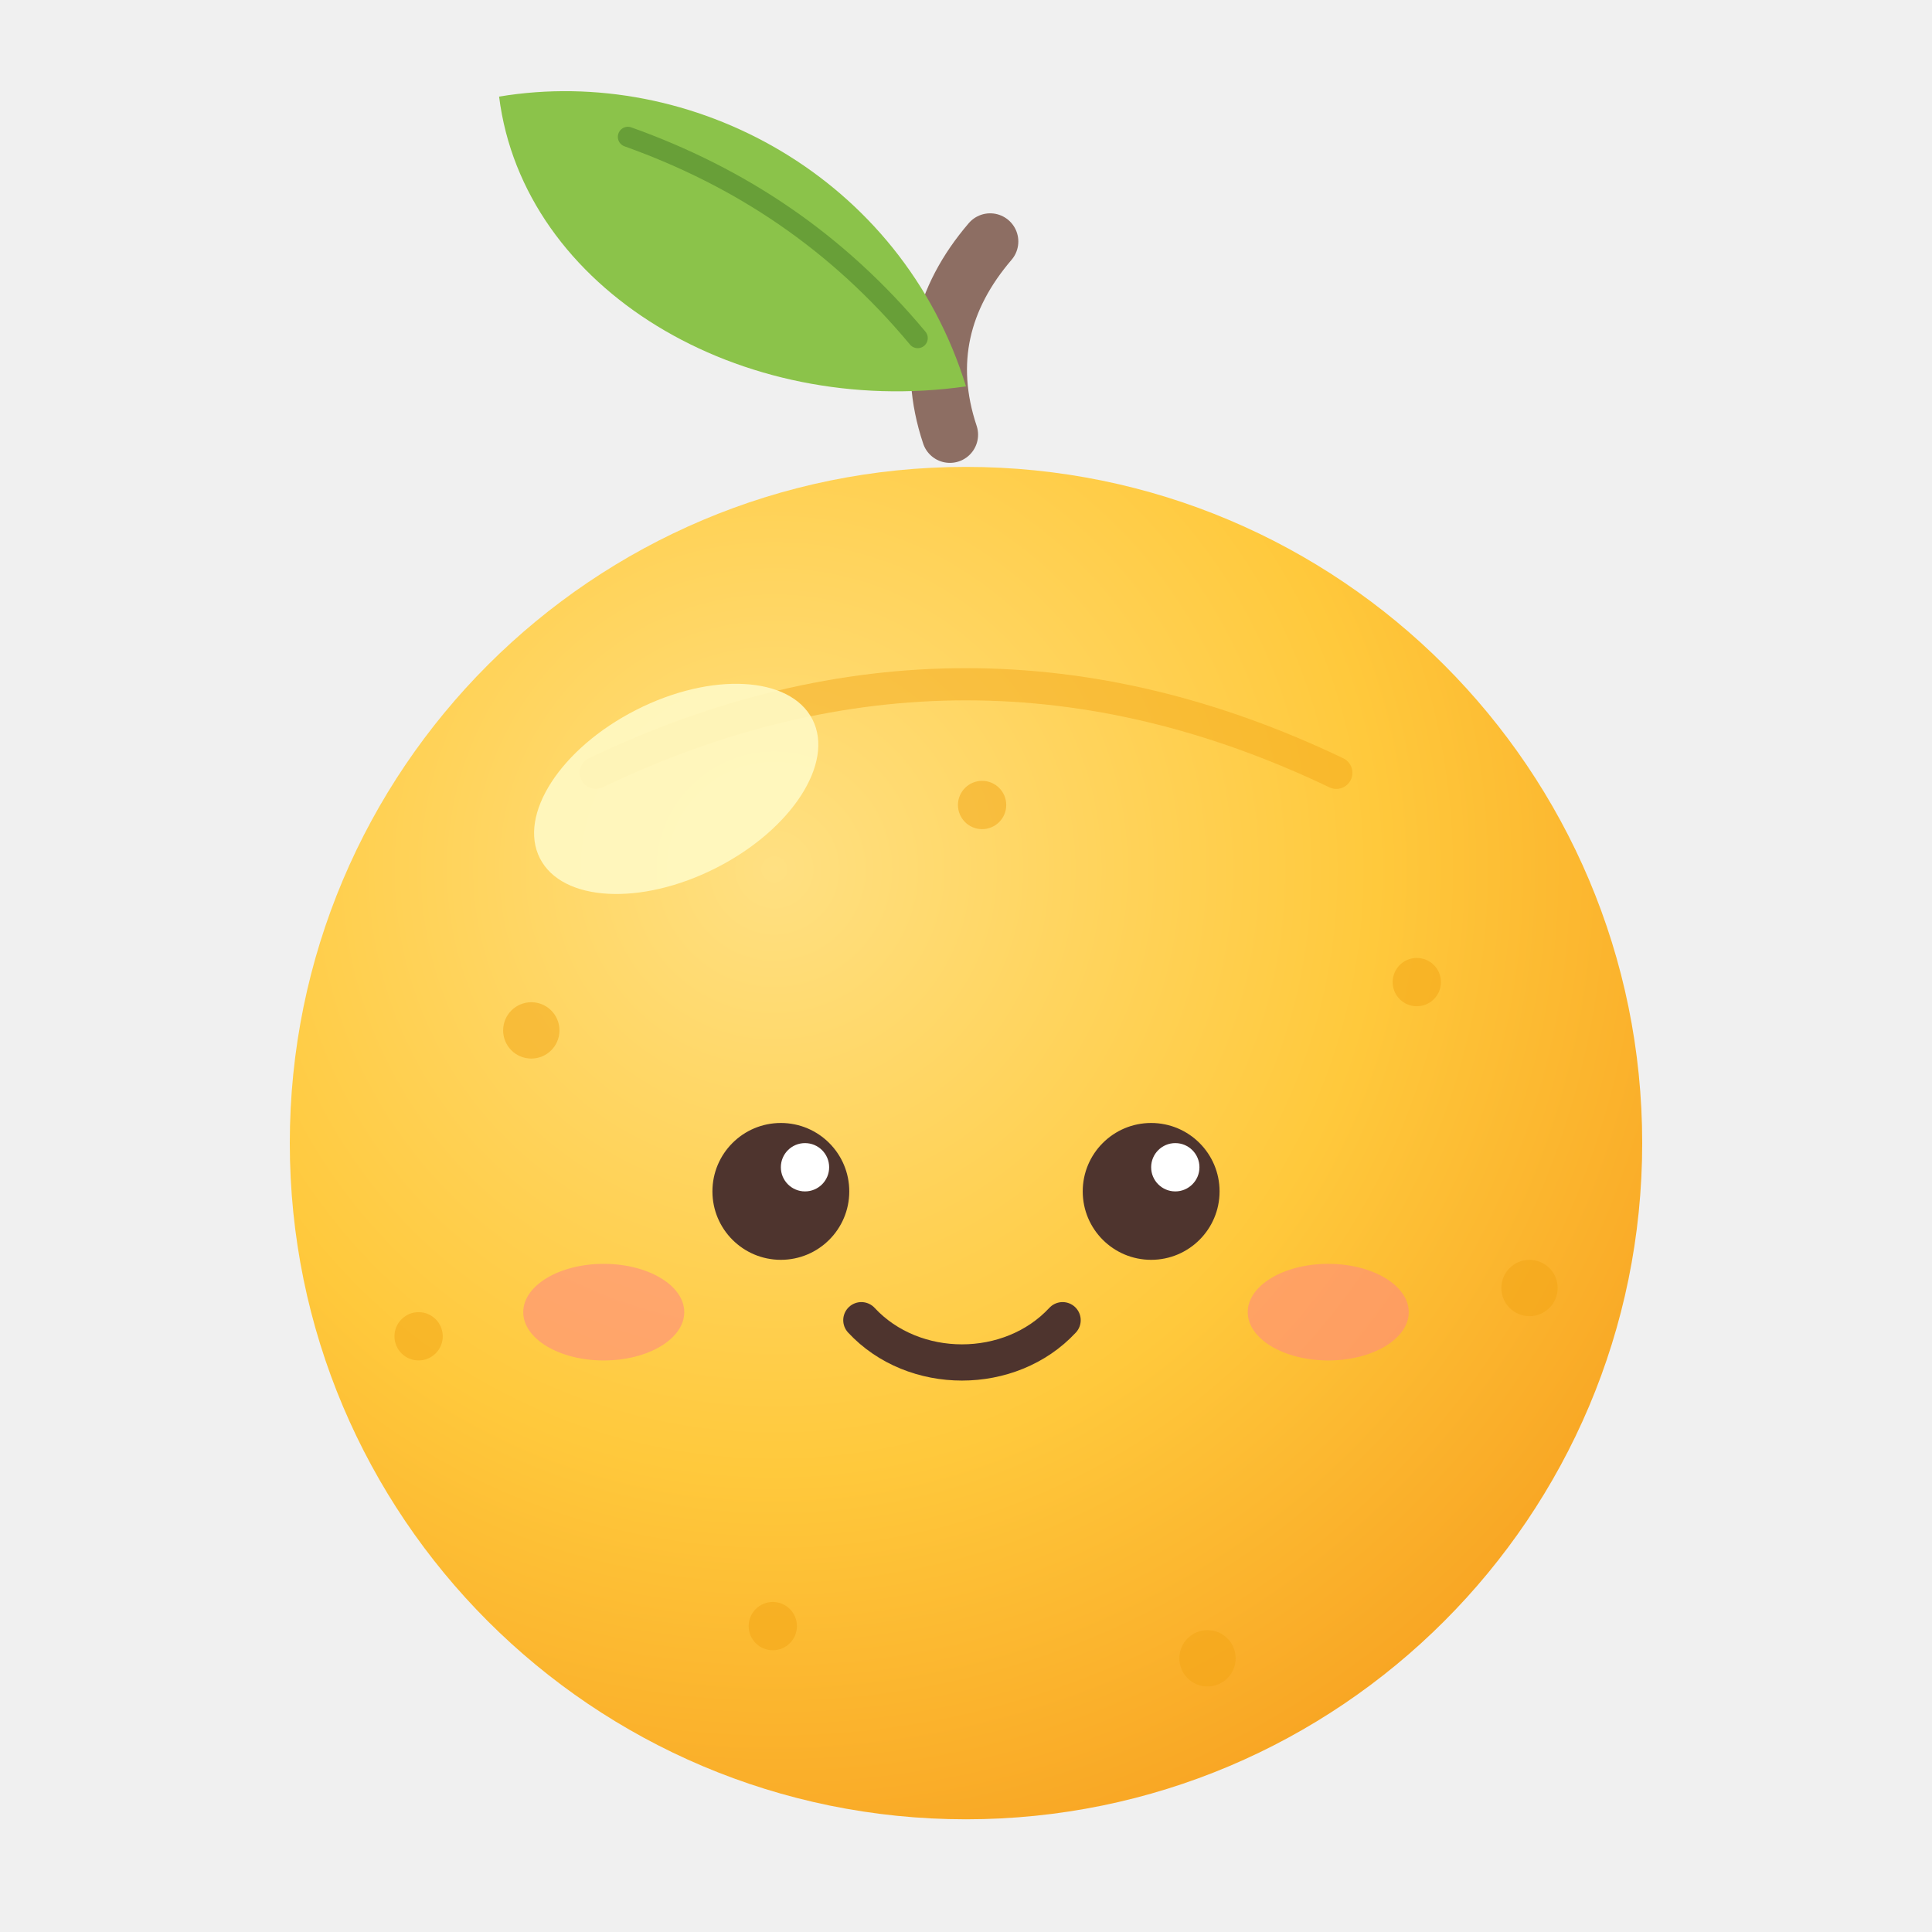
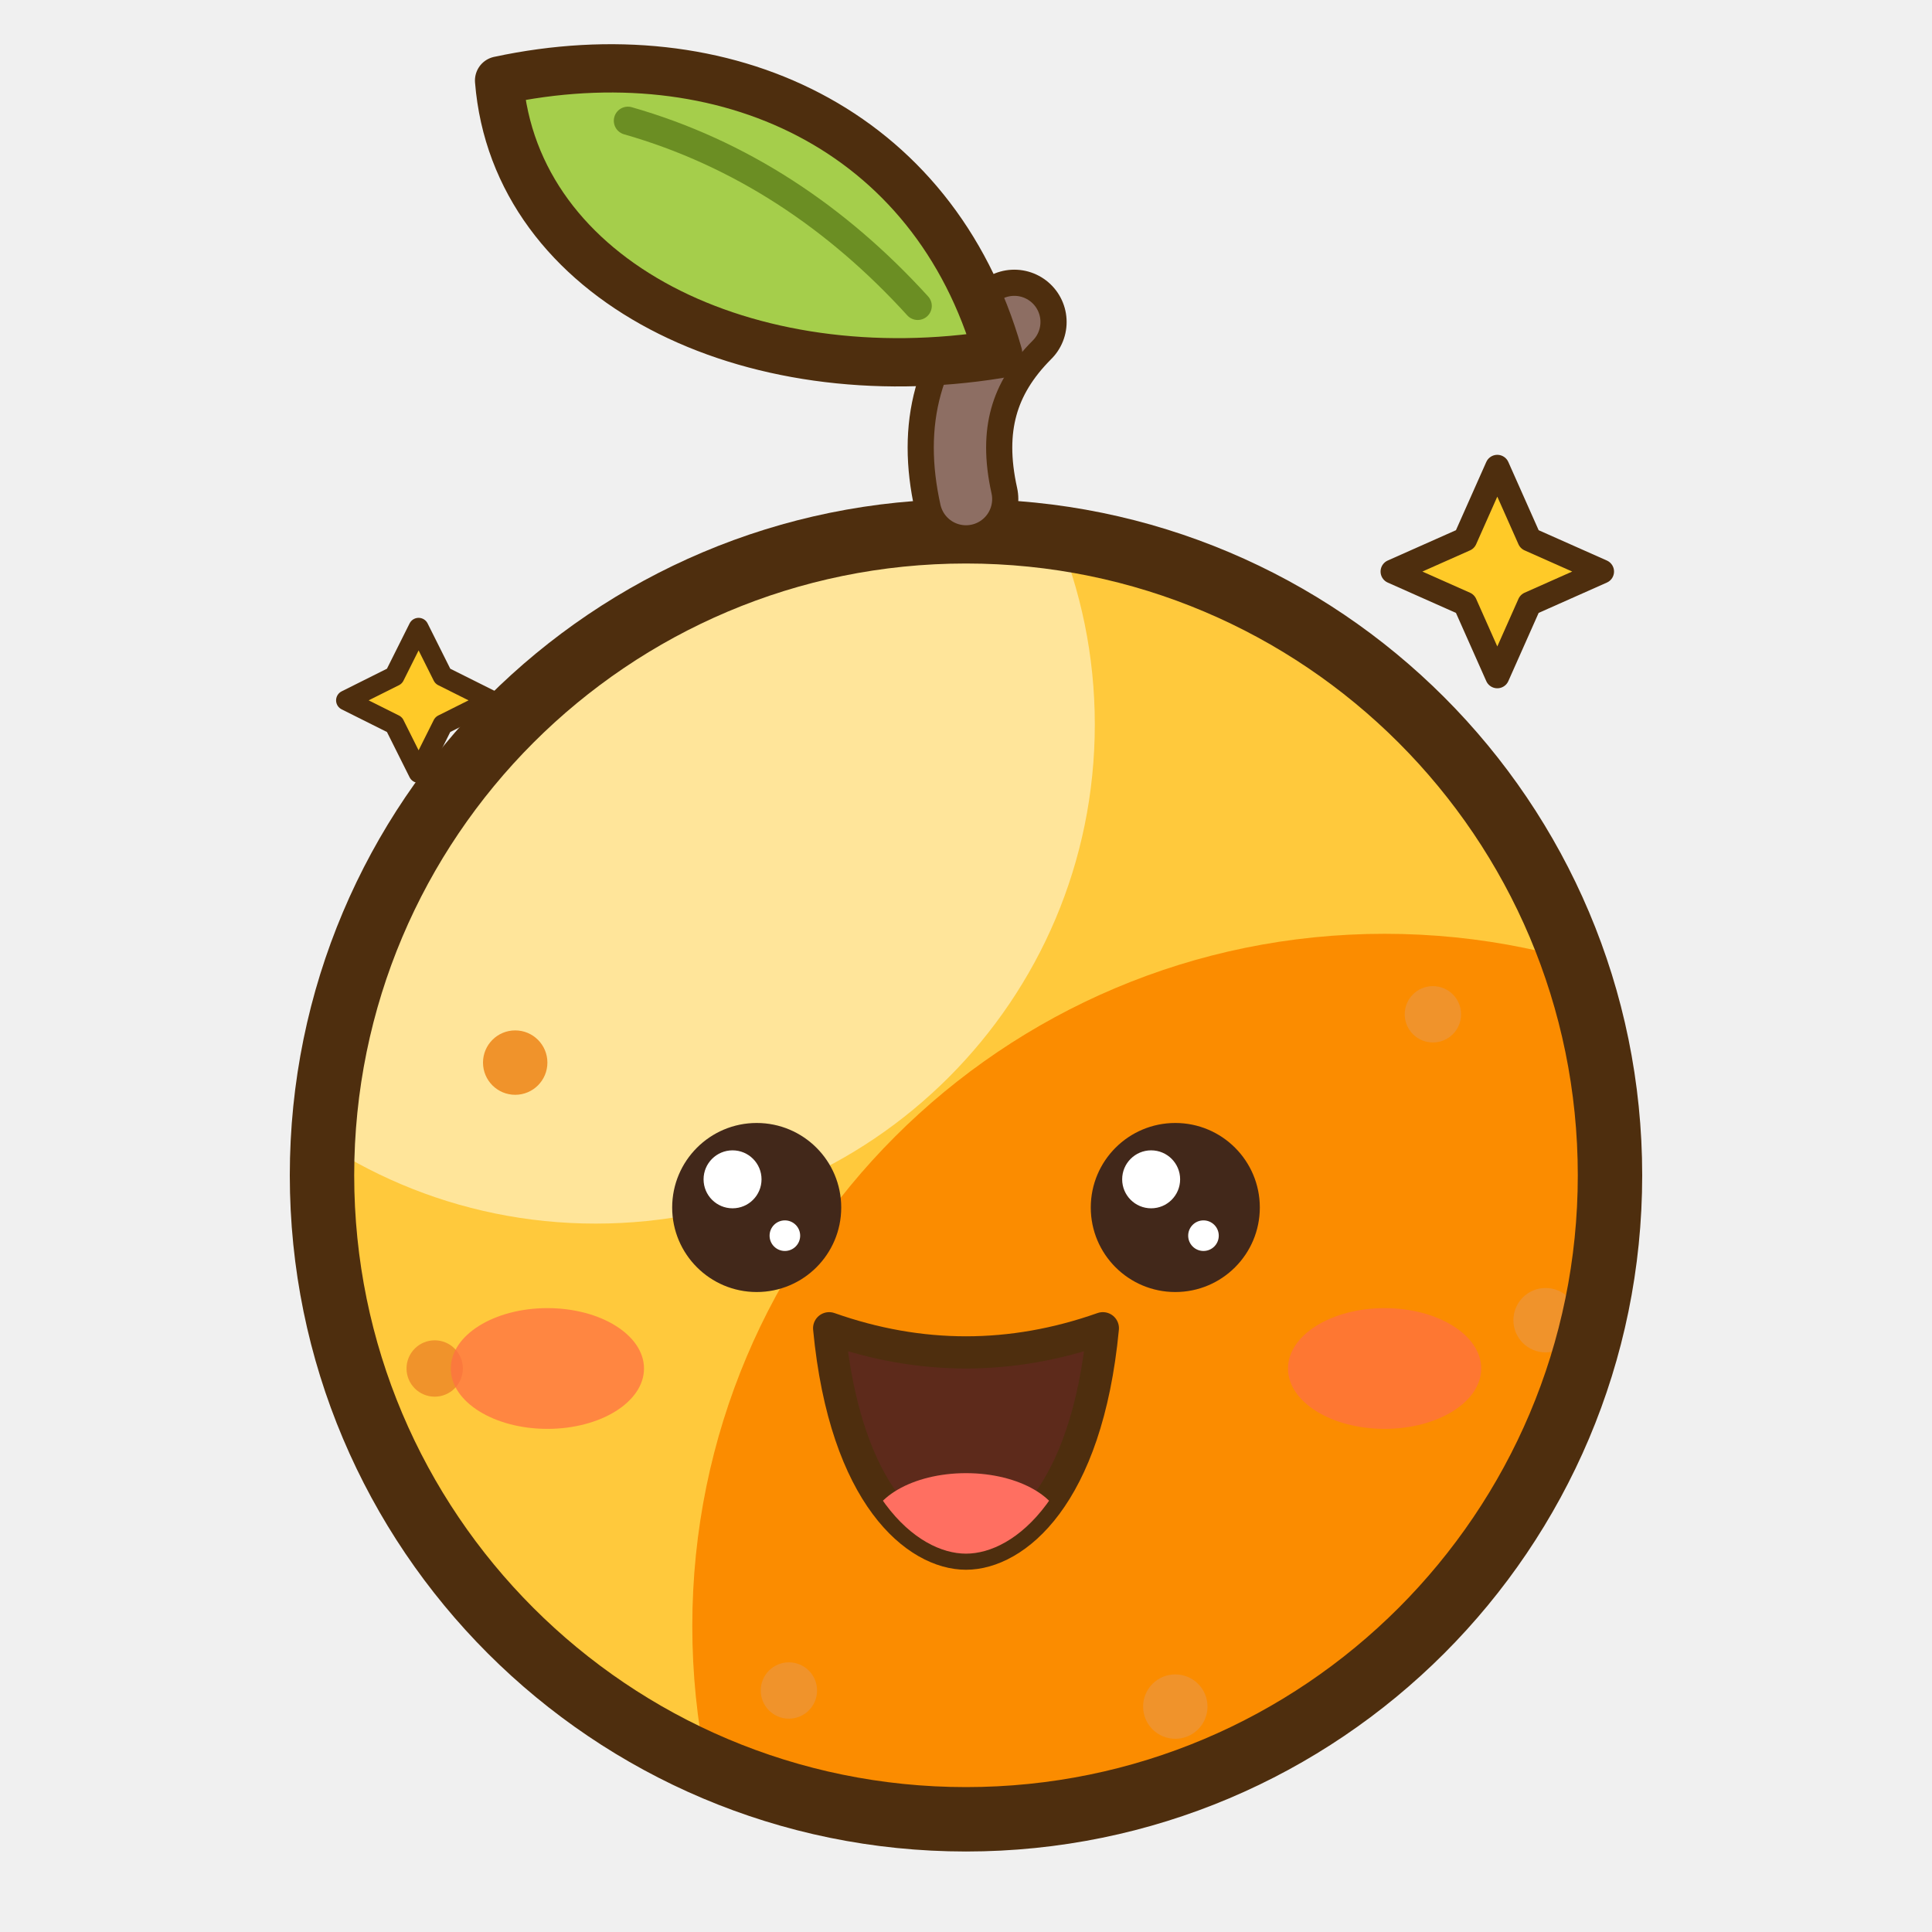
<svg xmlns="http://www.w3.org/2000/svg" viewBox="0 0 240 240" width="240" height="240" role="img" aria-label="youzi logo">
  <defs>
-     <radialGradient id="rind" cx="36%" cy="30%" r="80%">
-       <stop offset="0%" stop-color="#FFE082" />
-       <stop offset="55%" stop-color="#FFC93C" />
-       <stop offset="100%" stop-color="#F79F1F" />
-     </radialGradient>
+     <clipPath id="body">
+       <circle cx="120" cy="146" r="80" />
+     </clipPath>
+     <clipPath id="mouth">
+       <path d="M103,165 Q120,171 137,165 C135,186 126,193 120,193 C114,193 105,186 103,165 Z" />
+     </clipPath>
  </defs>
-   <circle cx="120" cy="142" r="84" fill="url(#rind)" />
-   <path d="M118 54c-3-9-1-17 5-24" fill="none" stroke="#8D6E63" stroke-width="7" stroke-linecap="round" />
-   <path d="M120 48C112 22 86 8 62 12c3 24 30 40 58 36z" fill="#8BC34A" />
-   <path d="M114 42C104 30 92 22 78 17" fill="none" stroke="#689F38" stroke-width="2.5" stroke-linecap="round" />
-   <path d="M74 96q46-22 92 0" fill="none" stroke="#F2A413" stroke-width="4" stroke-linecap="round" opacity=".45" />
-   <ellipse cx="84" cy="98" rx="19" ry="11" transform="rotate(-27 84 98)" fill="#FFF9C4" opacity=".9" />
-   <g fill="#F2A413" opacity=".5">
-     <circle cx="66" cy="128" r="3.5" />
-     <circle cx="176" cy="122" r="3" />
-     <circle cx="190" cy="160" r="3.5" />
-     <circle cx="52" cy="166" r="3" />
-     <circle cx="96" cy="202" r="3" />
-     <circle cx="150" cy="206" r="3.5" />
-     <circle cx="122" cy="100" r="3" />
+   <g clip-path="url(#body)">
+     <circle cx="120" cy="146" r="80" fill="#FFC93C" />
+     <circle cx="172" cy="202" r="86" fill="#FB8C00" />
+     <circle cx="74" cy="90" r="62" fill="#FFE59A" />
+     <g fill="#F0932B">
+       <circle cx="64" cy="132" r="4" />
+       <circle cx="178" cy="126" r="3.5" />
+       <circle cx="192" cy="164" r="4" />
+       <circle cx="54" cy="170" r="3.5" />
+       <circle cx="98" cy="210" r="3.5" />
+       <circle cx="146" cy="212" r="4" />
+     </g>
  </g>
-   <circle cx="97" cy="148" r="8.5" fill="#4E342E" />
-   <circle cx="143" cy="148" r="8.5" fill="#4E342E" />
-   <circle cx="100" cy="145" r="3" fill="#fff" />
-   <circle cx="146" cy="145" r="3" fill="#fff" />
-   <path d="M107 164c6.5 7 18.5 7 25 0" fill="none" stroke="#4E342E" stroke-width="4.5" stroke-linecap="round" />
-   <ellipse cx="75" cy="163" rx="10" ry="6" fill="#FF8A80" opacity=".6" />
-   <ellipse cx="165" cy="163" rx="10" ry="6" fill="#FF8A80" opacity=".6" />
+   <circle cx="120" cy="146" r="80" fill="none" stroke="#4E2E0E" stroke-width="8" />
+   <path d="M120,62 C118,53 120,46 126,40" fill="none" stroke="#4E2E0E" stroke-width="13" stroke-linecap="round" />
+   <path d="M120,62 C118,53 120,46 126,40" fill="none" stroke="#8D6E63" stroke-width="6.5" stroke-linecap="round" />
+   <path d="M124,44 C116,16 90,4 62,10 C64,35 93,49 124,44 Z" fill="#A5CE4B" stroke="#4E2E0E" stroke-width="6" stroke-linejoin="round" />
+   <path d="M114,38 C104,27 92,19 78,15" fill="none" stroke="#6B8E23" stroke-width="3.5" stroke-linecap="round" />
+   <path d="M186,58 L190,67 L199,71 L190,75 L186,84 L182,75 L173,71 L182,67 Z" fill="#FFCA28" stroke="#4E2E0E" stroke-width="3" stroke-linejoin="round" />
+   <path d="M52,78 L55,84 L61,87 L55,90 L52,96 L49,90 L43,87 L49,84 Z" fill="#FFCA28" stroke="#4E2E0E" stroke-width="2.5" stroke-linejoin="round" />
+   <circle cx="94" cy="150" r="10.5" fill="#42281A" />
+   <circle cx="146" cy="150" r="10.5" fill="#42281A" />
+   <circle cx="91" cy="146.5" r="3.6" fill="#fff" />
+   <circle cx="143" cy="146.5" r="3.6" fill="#fff" />
+   <circle cx="97.5" cy="153.5" r="1.9" fill="#fff" />
+   <circle cx="149.5" cy="153.5" r="1.9" fill="#fff" />
+   <path d="M103,165 Q120,171 137,165 C135,186 126,193 120,193 C114,193 105,186 103,165 Z" fill="#5D2A1B" stroke="#4E2E0E" stroke-width="4" stroke-linejoin="round" />
+   <g clip-path="url(#mouth)">
+     <ellipse cx="120" cy="190" rx="12" ry="7" fill="#FF6F61" />
+   </g>
+   <ellipse cx="68" cy="170" rx="12" ry="7.5" fill="#FF7043" opacity=".75" />
+   <ellipse cx="172" cy="170" rx="12" ry="7.5" fill="#FF7043" opacity=".75" />
</svg>
